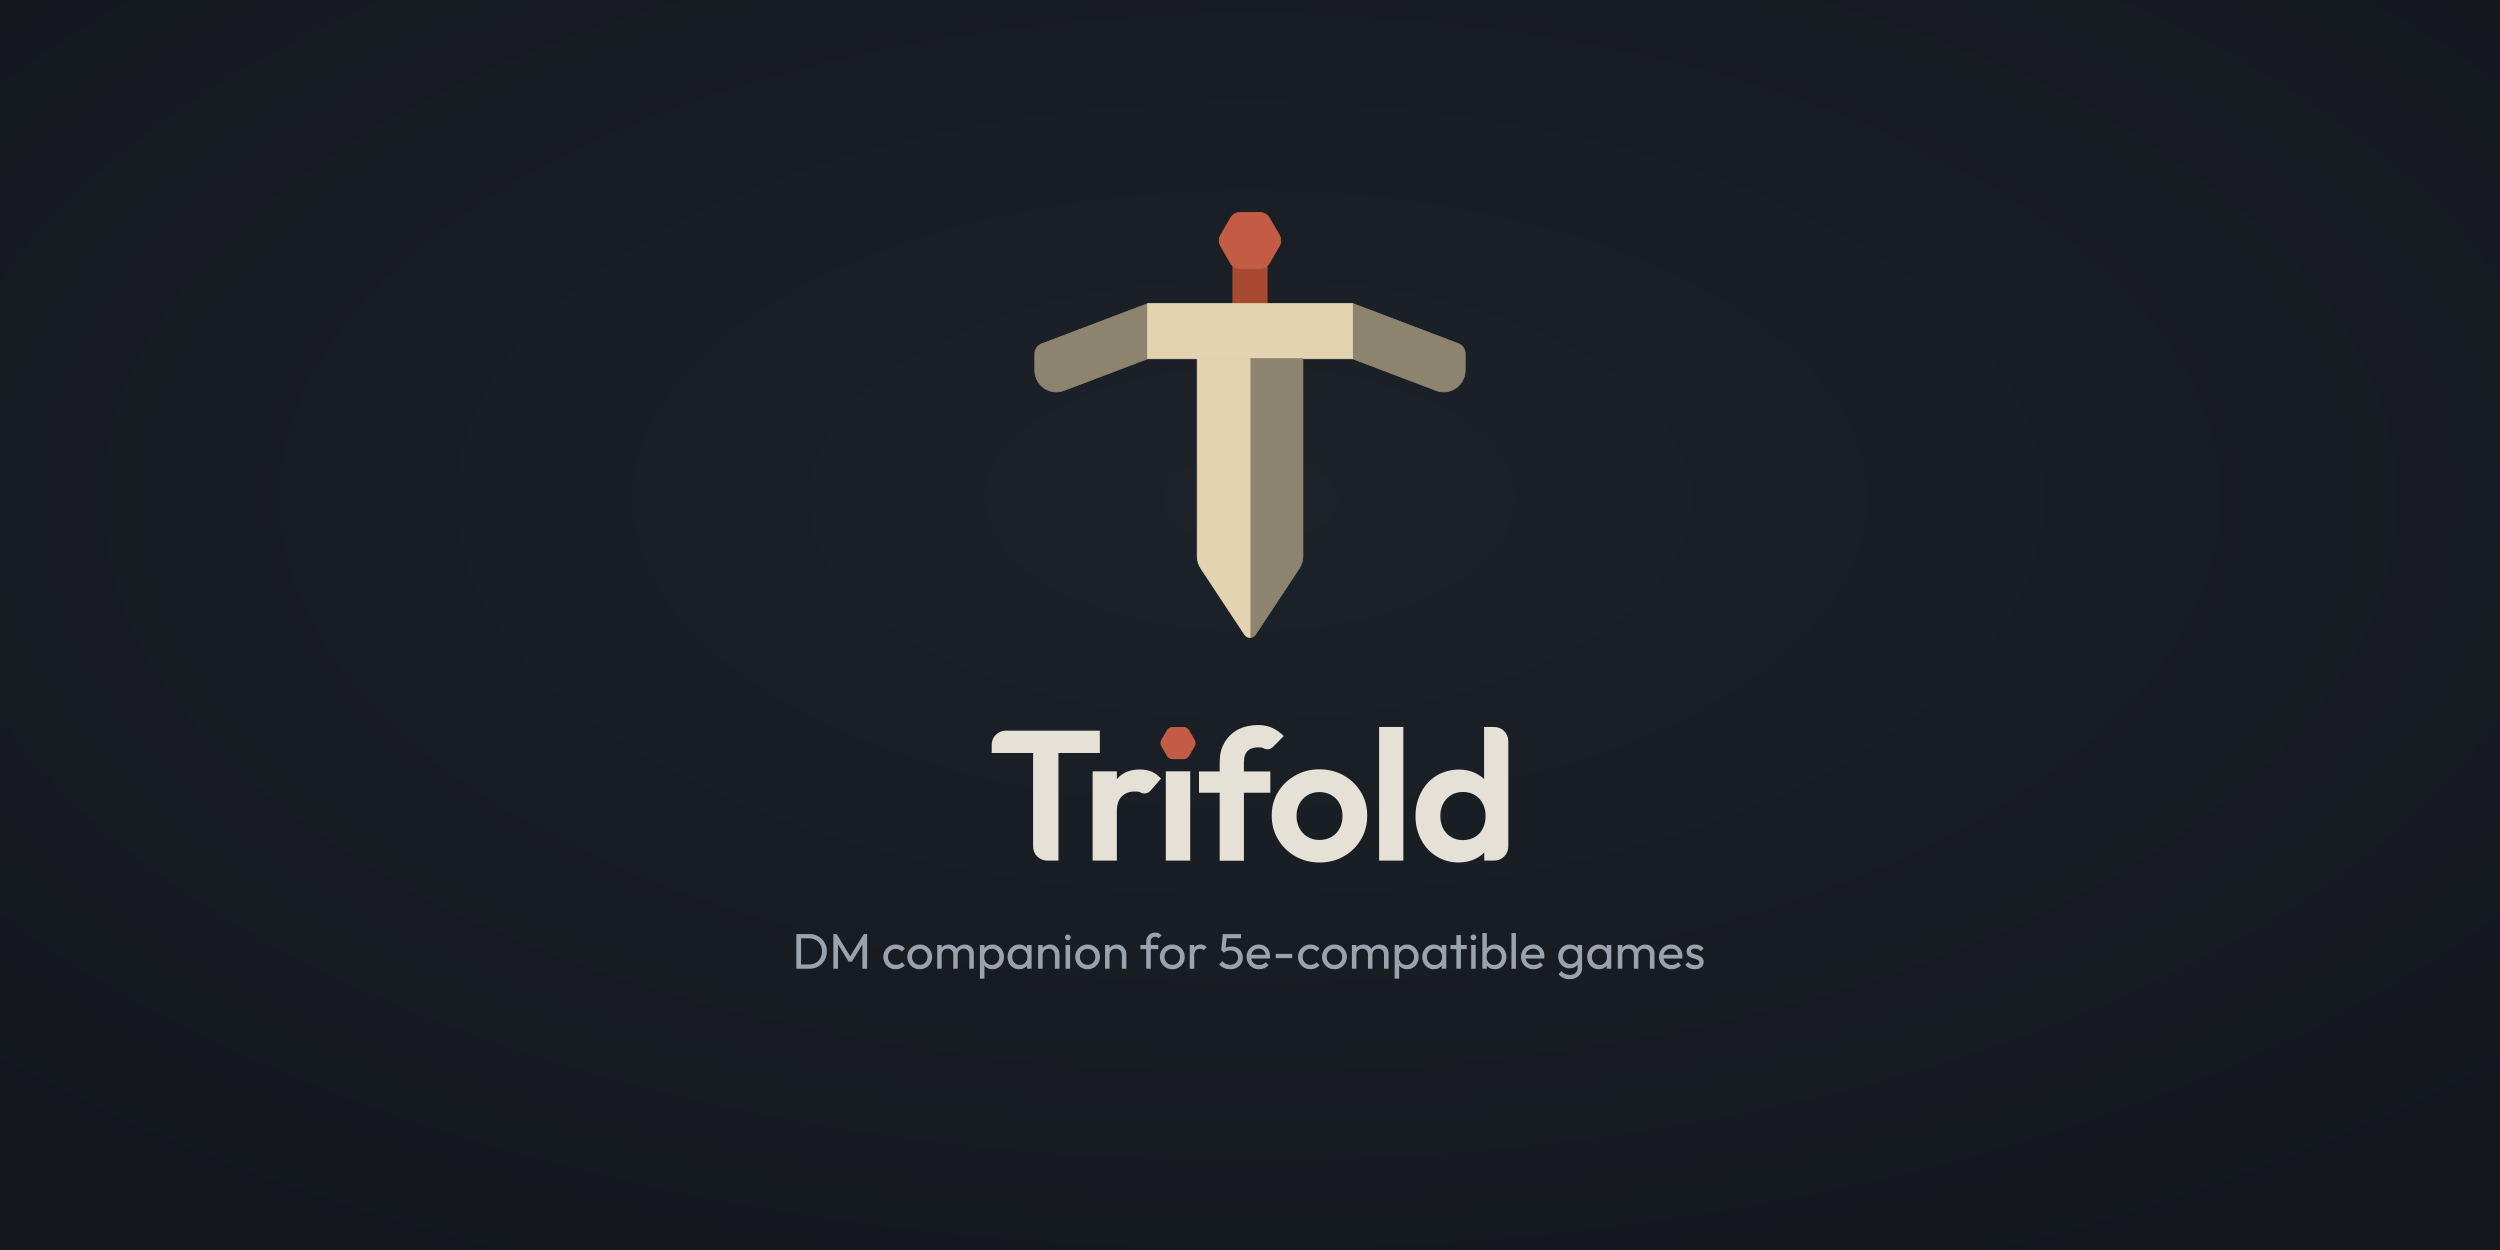
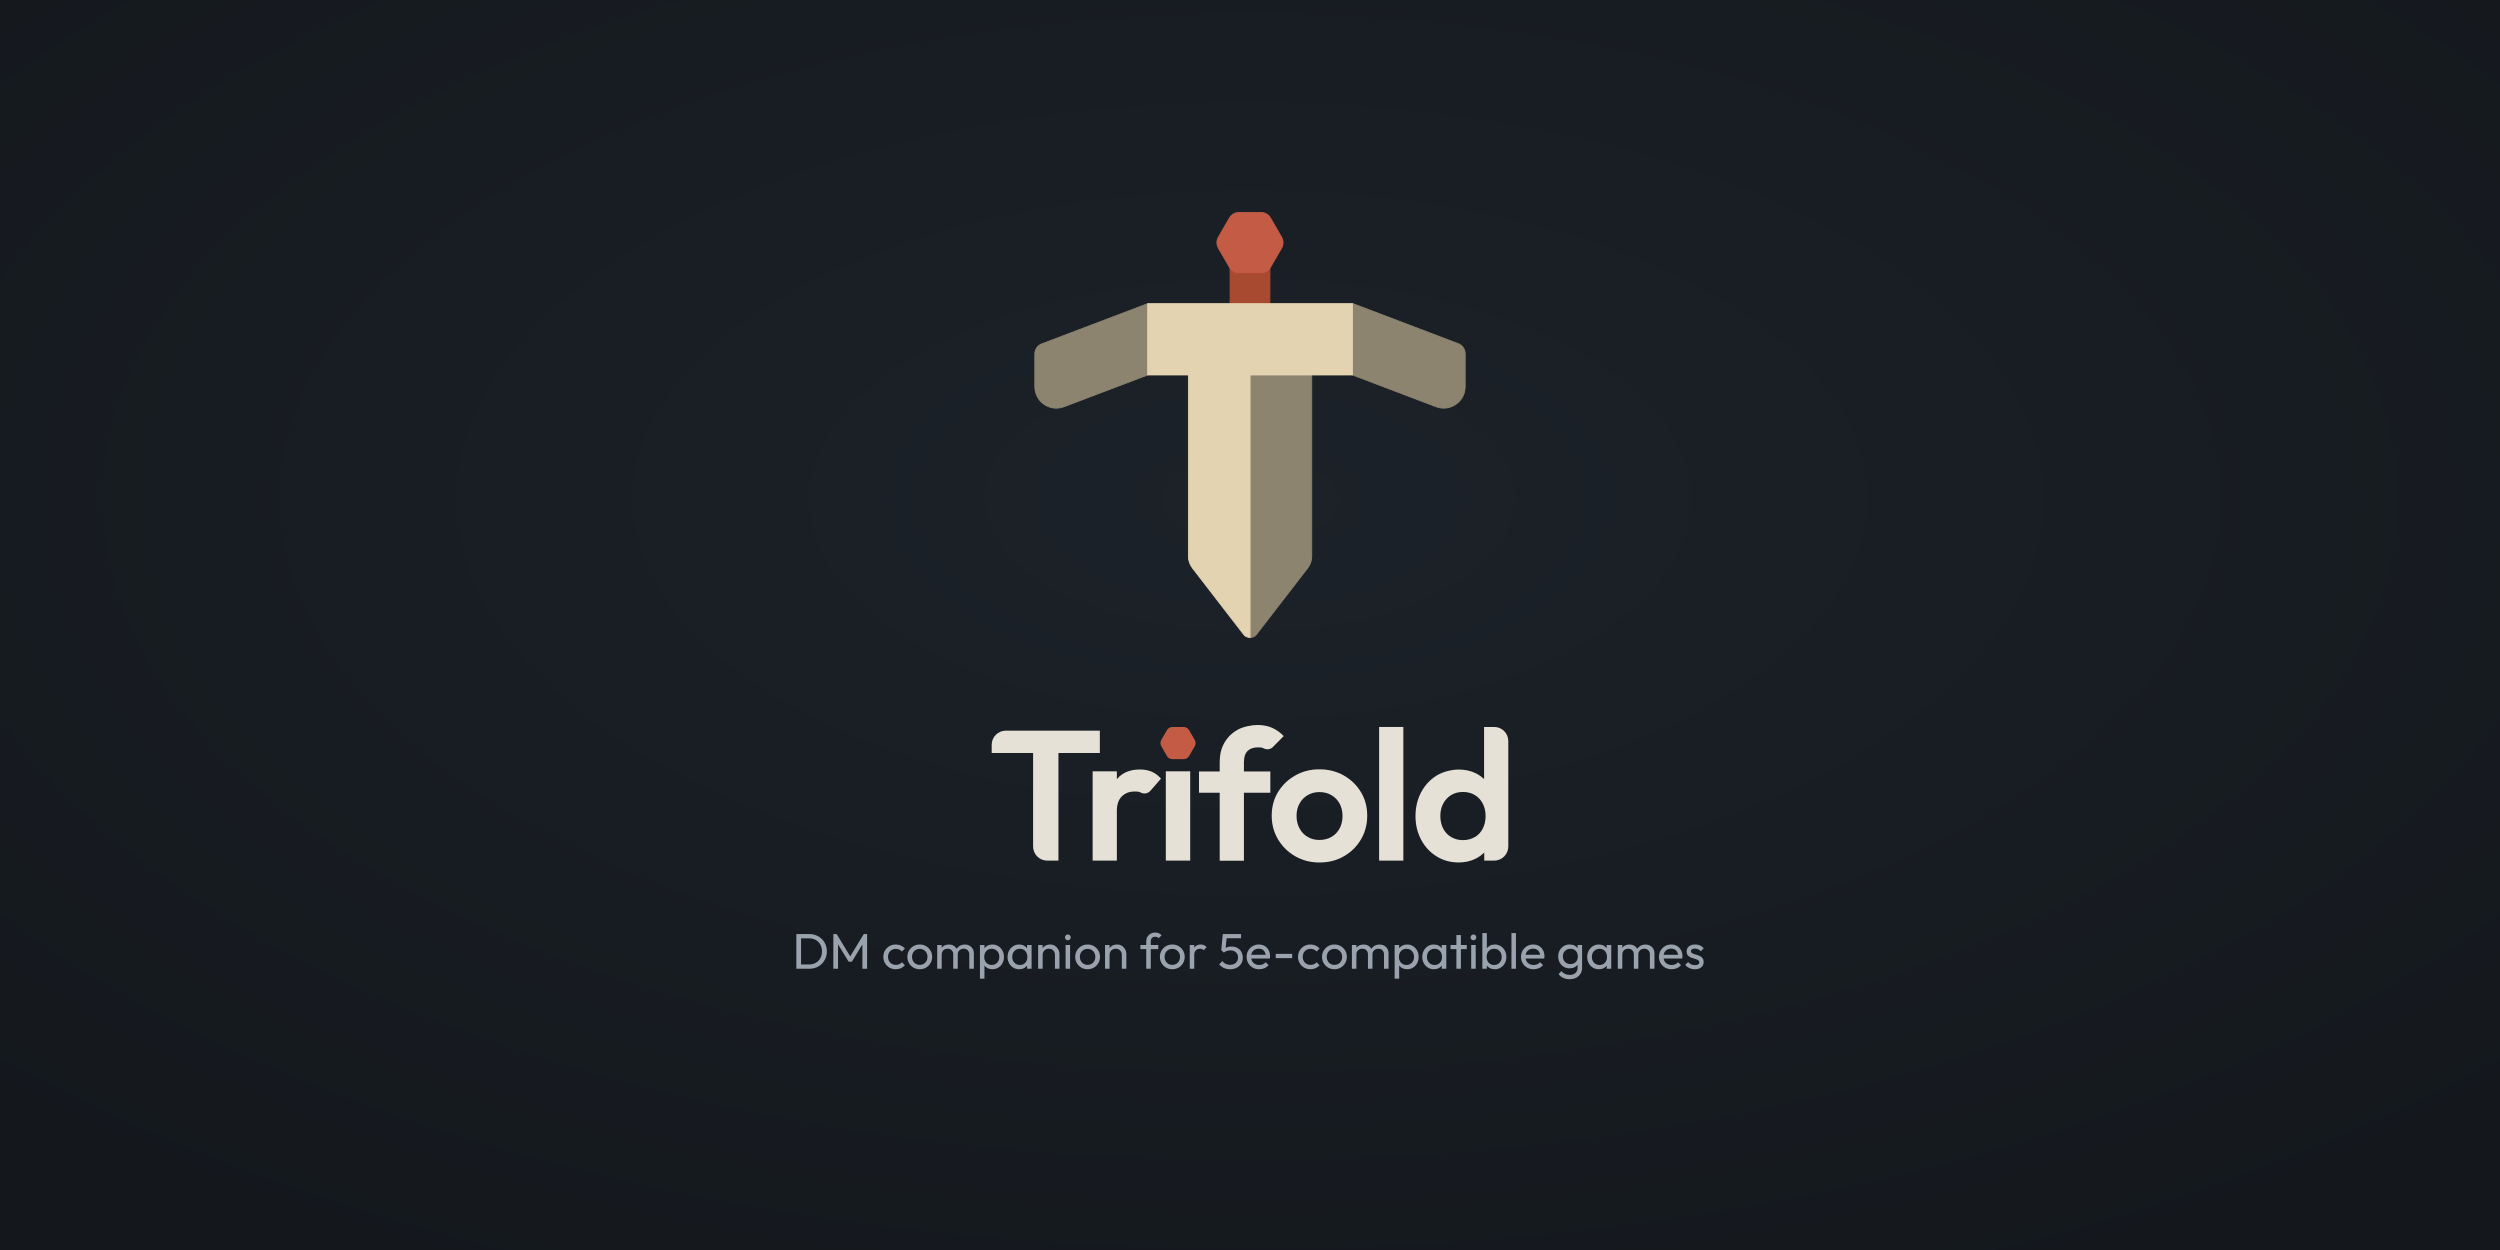
<svg xmlns="http://www.w3.org/2000/svg" width="1280.00" height="640.00" viewBox="0 0 1280.00 640.00">
  <defs>
    <radialGradient id="rg" cx="0.5" cy="0.4" r="0.7">
      <stop offset="0" stop-color="#1C2229" />
      <stop offset="1" stop-color="#14181D" />
    </radialGradient>
  </defs>
  <rect width="1280" height="640" fill="url(#rg)" />
  <g transform="translate(507.818 86.269) scale(1.223847)">
-     <path d="M 65.19,79.57 l -35.02,13.29 c -5.89,2.24 -12.19,-2.12 -12.19,-8.41 l 0,-6.89 c 0,-1.87 1.16,-3.54 2.9,-4.21 l 44.31,-16.82 l 0,23.03 Z" fill="#8C846F" stroke="#8C846F" stroke-width="0.35" stroke-linejoin="round" />
-     <path d="M 150.87,79.57 l 34.96,13.28 c 5.89,2.24 12.2,-2.11 12.2,-8.41 l 0,-6.96 c 0,-1.87 -1.15,-3.54 -2.9,-4.21 l -44.26,-16.82 l 0,23.11 Z" fill="#8C846F" stroke="#8C846F" stroke-width="0.35" stroke-linejoin="round" />
-     <path d="M 100.85,27.22 L 115.16,27.22 L 115.16,56.54 L 100.85,56.54 Z" fill="#A84A30" stroke="#A84A30" stroke-width="0.35" stroke-linejoin="round" />
-     <path d="M 112.18,18.41 l -8.36,0 c -1.61,0 -3.09,0.86 -3.9,2.25 l -4.18,7.24 c -0.8,1.39 -0.8,3.11 0,4.5 l 4.18,7.24 c 0.8,1.39 2.29,2.25 3.9,2.25 l 8.36,0 c 1.61,0 3.09,-0.86 3.9,-2.25 l 4.18,-7.24 c 0.8,-1.39 0.8,-3.11 0,-4.5 l -4.18,-7.24 c -0.8,-1.39 -2.29,-2.25 -3.9,-2.25 Z" fill="#C45C45" stroke="#C45C45" stroke-width="0.35" stroke-linejoin="round" />
-     <path d="M 65.19,56.54 L 150.87,56.54 L 150.87,79.57 L 65.19,79.57 Z" fill="#E3D3B0" stroke="#E3D3B0" stroke-width="0.35" stroke-linejoin="round" />
-     <path d="M 108.03,79.57 l 0,116.64 c 0.86,0 1.72,-0.4 2.25,-1.21 l 18.36,-27.78 c 0.97,-1.47 1.49,-3.2 1.49,-4.96 l 0,-82.69 l -22.1,0 Z" fill="#8C846F" stroke="#8C846F" stroke-width="0.35" stroke-linejoin="round" />
-     <path d="M 108.03,79.57 l 0,116.64 c -0.86,0 -1.72,-0.4 -2.25,-1.21 l -18.36,-27.78 c -0.97,-1.47 -1.49,-3.2 -1.49,-4.96 l 0,-82.69 l 22.1,0 Z" fill="#E3D3B0" stroke="#E3D3B0" stroke-width="0.35" stroke-linejoin="round" />
+     <path d="M 65.19,86.39 l -35.02,13.29 c -5.89,2.24 -12.19,-2.12 -12.19,-8.41 l 0,-13.7 c 0,-1.87 1.16,-3.54 2.9,-4.21 l 44.31,-16.82 l 0,29.85 Z" fill="#8C846F" stroke="#8C846F" stroke-width="0.35" stroke-linejoin="round" />
+     <path d="M 150.87,86.39 l 34.96,13.28 c 5.89,2.24 12.2,-2.11 12.2,-8.41 l 0,-13.77 c 0,-1.87 -1.15,-3.54 -2.9,-4.21 l -44.26,-16.82 l 0,29.92 Z" fill="#8C846F" stroke="#8C846F" stroke-width="0.35" stroke-linejoin="round" />
+     <path d="M 99.65,27.22 L 116.35,27.22 L 116.35,56.54 L 99.65,56.54 Z" fill="#A84A30" stroke="#A84A30" stroke-width="0.35" stroke-linejoin="round" />
+     <path d="M 112.67,18.41 l -9.35,0 c -1.61,0 -3.09,0.86 -3.9,2.25 l -4.67,8.1 c -0.8,1.39 -0.8,3.11 0,4.5 l 4.67,8.1 c 0.8,1.39 2.29,2.25 3.9,2.25 l 9.35,0 c 1.61,0 3.09,-0.86 3.9,-2.25 l 4.67,-8.1 c 0.8,-1.39 0.8,-3.11 0,-4.5 l -4.67,-8.1 c -0.8,-1.39 -2.29,-2.25 -3.9,-2.25 Z" fill="#C45C45" stroke="#C45C45" stroke-width="0.35" stroke-linejoin="round" />
+     <path d="M 108.03,86.39 l 0,109.82 c 1,0 2.01,-0.4 2.63,-1.21 l 21.44,-27.78 c 1.14,-1.47 1.74,-3.2 1.74,-4.96 l 0,-75.87 l -25.81,0 Z" fill="#8C846F" stroke="#8C846F" stroke-width="0.35" stroke-linejoin="round" />
+     <path d="M 150.87,56.54 l -85.68,0 l 0,29.85 l 17.04,0 l 0,75.87 c 0,1.76 0.61,3.49 1.74,4.96 l 21.44,27.78 c 0.62,0.81 1.63,1.21 2.63,1.21 l 0,-109.82 l 42.84,0 l 0,-29.85 Z" fill="#E3D3B0" stroke="#E3D3B0" stroke-width="0.35" stroke-linejoin="round" />
  </g>
  <g transform="translate(170.897 330.787) scale(0.700149)">
    <path d="M 621.55,59.2 l -8.36,0 c -1.61,0 -3.09,0.86 -3.9,2.25 l -4.18,7.24 c -0.8,1.39 -0.8,3.11 0,4.5 l 4.18,7.24 c 0.8,1.39 2.29,2.25 3.9,2.25 l 8.36,0 c 1.61,0 3.09,-0.86 3.9,-2.25 l 4.18,-7.24 c 0.8,-1.39 0.8,-3.11 0,-4.5 l -4.18,-7.24 c -0.8,-1.39 -2.29,-2.25 -3.9,-2.25 Z" fill="#C45C45" />
    <path d="M 608.44,91.59 L 626.28,91.59 L 626.28,156.88 L 608.44,156.88 Z" fill="#E6E1D6" />
    <path d="M 764.43,59.15 L 782.14,59.15 L 782.14,156.89 L 764.43,156.89 Z" fill="#E6E1D6" />
    <path d="M 560.2,78.22 l 0,-16.36 l -68.77,0 c -5.69,0 -10.31,4.62 -10.31,10.31 l 0,6.05 l 30.27,0 l 0,68.36 l 0,0 c 0,5.69 4.62,10.31 10.31,10.31 l 8.22,0 l 0,-78.67 l 30.27,0 Z" fill="#E6E1D6" />
    <path d="M 598.04,91.8 c -2.54,-1.02 -5.36,-1.55 -8.51,-1.55 c -7.28,0 -12.89,2.33 -16.77,6.95 c -0.04,0.04 -0.08,0.12 -0.12,0.16 l 0,-5.77 l -17.71,0 l 0,65.29 l 17.71,0 l 0,-36.08 l 0,0 l 0,-0.2 c 0,-4.75 1.23,-8.3 3.6,-10.64 c 2.37,-2.37 5.48,-3.6 9.25,-3.6 s 3.4,0.29 4.79,0.82 c 0.12,0.04 0.25,0.12 0.37,0.16 c 2.25,0.98 4.87,0.33 6.5,-1.51 l 7.77,-8.92 c -2.09,-2.33 -4.38,-4.05 -6.91,-5.07 l 0,0 l 0.04,-0.04 Z" fill="#E6E1D6" />
    <path d="M 665.63,84.19 c 0,-3.23 0.86,-5.77 2.62,-7.49 c 1.76,-1.76 4.25,-2.62 7.49,-2.62 s 3.27,0.29 4.46,0.82 l 0,0 c 2.21,1.02 4.83,0.65 6.55,-1.1 l 7.9,-7.98 c -2.41,-2.54 -5.2,-4.5 -8.22,-5.93 c -3.07,-1.43 -6.71,-2.17 -10.96,-2.17 s -10.47,1.19 -14.61,3.52 c -4.13,2.33 -7.32,5.52 -9.61,9.53 c -2.29,4.01 -3.4,8.63 -3.4,13.87 l 0,7.04 l -15.14,0 l 0,15.55 l 15.14,0 l 0,49.75 l 17.71,0 l 0,-49.75 l 19.31,0 l 0,-15.55 l -19.31,0 l 0,-7.45 l 0.08,-0.04 Z" fill="#E6E1D6" />
    <path d="M 848.58,59.19 l -7.4,0 l 0,38.09 c -1.72,-1.64 -3.68,-3.03 -5.89,-4.17 c -3.72,-1.88 -7.94,-2.82 -12.64,-2.82 s -11.54,1.47 -16.28,4.46 c -4.75,2.99 -8.47,7.04 -11.21,12.15 c -2.74,5.15 -4.13,11.05 -4.13,17.43 s 1.39,12.15 4.13,17.31 c 2.74,5.11 6.5,9.2 11.29,12.15 c 4.79,2.99 10.19,4.46 16.2,4.46 l 0,0 c 4.66,0 8.92,-0.98 12.72,-2.95 c 2.25,-1.19 4.25,-2.62 5.93,-4.34 l 0,5.93 l 7.28,0 c 5.69,0 10.31,-4.62 10.31,-10.31 l 0,-77.12 c 0,-5.69 -4.62,-10.31 -10.31,-10.31 l 0,0 l 0,0.04 Z M 834.39,139.66 c -2.5,1.47 -5.4,2.25 -8.71,2.25 l 0,0 c -3.15,0 -5.97,-0.74 -8.51,-2.21 s -4.5,-3.56 -5.89,-6.22 c -1.39,-2.66 -2.09,-5.85 -2.09,-9.25 s 0.7,-6.46 2.09,-9.04 s 3.31,-4.7 5.81,-6.22 c 2.5,-1.55 5.48,-2.29 8.71,-2.29 s 6.1,0.74 8.59,2.25 c 2.5,1.47 4.42,3.56 5.81,6.22 s 2.09,5.69 2.09,9.12 s -0.7,6.59 -2.09,9.25 c -1.39,2.66 -3.31,4.75 -5.81,6.22 l 0,0 l 0,-0.08 Z" fill="#E6E1D6" />
    <path d="M 738.65,94.66 c -5.28,-3.03 -11.41,-4.54 -17.92,-4.54 s -12.4,1.51 -17.71,4.54 c -5.32,3.03 -9.49,7.08 -12.56,12.15 c -3.07,5.07 -4.58,10.84 -4.58,17.22 s 1.55,12.19 4.66,17.39 s 7.32,9.29 12.56,12.31 c 5.28,3.03 11.21,4.54 17.76,4.54 s 12.52,-1.51 17.76,-4.54 c 5.28,-3.03 9.45,-7.12 12.52,-12.31 c 3.07,-5.2 4.58,-10.96 4.58,-17.39 s -1.51,-12.15 -4.58,-17.22 c -3.07,-5.07 -7.24,-9.16 -12.52,-12.15 l 0.04,0 Z M 735.54,133.32 c -1.39,2.66 -3.4,4.75 -5.93,6.22 c -2.54,1.47 -5.52,2.25 -8.84,2.25 s -6.14,-0.74 -8.63,-2.25 c -2.54,-1.47 -4.5,-3.56 -5.93,-6.22 c -1.43,-2.66 -2.17,-5.69 -2.17,-9.12 s 0.74,-6.46 2.17,-9.04 c 1.43,-2.62 3.44,-4.66 5.93,-6.14 s 5.32,-2.25 8.63,-2.25 s 6.26,0.74 8.8,2.25 c 2.54,1.51 4.5,3.52 5.93,6.14 s 2.17,5.65 2.17,9.04 s -0.7,6.46 -2.09,9.12 l -0.04,0 Z" fill="#E6E1D6" />
  </g>
  <path transform="translate(405.632 496.000)" d="M3.686 0.0V-2.202H8.627Q10.598 -2.202 12.083 -3.059Q13.568 -3.917 14.4 -5.427Q15.232 -6.938 15.232 -8.909Q15.232 -10.854 14.387 -12.365Q13.542 -13.875 12.058 -14.72Q10.573 -15.565 8.627 -15.565H3.712V-17.766H8.678Q10.624 -17.766 12.275 -17.101Q13.926 -16.435 15.142 -15.232Q16.358 -14.029 17.037 -12.416Q17.715 -10.803 17.715 -8.883Q17.715 -6.989 17.037 -5.363Q16.358 -3.738 15.155 -2.534Q13.952 -1.331 12.301 -0.666Q10.65 0.0 8.73 0.0ZM2.099 0.0V-17.766H4.506V0.0ZM21.043 0.0V-17.766H22.733L30.259 -5.402H29.107L36.634 -17.766H38.323V0.0H35.917V-13.542L36.48 -13.389L30.541 -3.635H28.851L22.912 -13.389L23.45 -13.542V0.0ZM52.992 0.256Q51.2 0.256 49.754 -0.589Q48.307 -1.434 47.475 -2.88Q46.643 -4.326 46.643 -6.093Q46.643 -7.885 47.475 -9.318Q48.307 -10.752 49.754 -11.584Q51.2 -12.416 52.992 -12.416Q54.4 -12.416 55.603 -11.891Q56.806 -11.366 57.677 -10.368L56.141 -8.832Q55.578 -9.498 54.771 -9.843Q53.965 -10.189 52.992 -10.189Q51.84 -10.189 50.944 -9.664Q50.048 -9.139 49.536 -8.218Q49.024 -7.296 49.024 -6.093Q49.024 -4.89 49.536 -3.968Q50.048 -3.046 50.944 -2.509Q51.84 -1.971 52.992 -1.971Q53.965 -1.971 54.771 -2.317Q55.578 -2.662 56.166 -3.328L57.677 -1.792Q56.832 -0.819 55.616 -0.282Q54.4 0.256 52.992 0.256ZM65.28 0.256Q63.488 0.256 62.054 -0.589Q60.621 -1.434 59.776 -2.88Q58.931 -4.326 58.931 -6.118Q58.931 -7.885 59.776 -9.306Q60.621 -10.726 62.054 -11.571Q63.488 -12.416 65.28 -12.416Q67.046 -12.416 68.493 -11.584Q69.939 -10.752 70.784 -9.318Q71.629 -7.885 71.629 -6.118Q71.629 -4.326 70.784 -2.88Q69.939 -1.434 68.493 -0.589Q67.046 0.256 65.28 0.256ZM65.28 -1.971Q66.432 -1.971 67.328 -2.509Q68.224 -3.046 68.736 -3.981Q69.248 -4.915 69.248 -6.118Q69.248 -7.296 68.723 -8.218Q68.198 -9.139 67.315 -9.664Q66.432 -10.189 65.28 -10.189Q64.128 -10.189 63.232 -9.664Q62.336 -9.139 61.824 -8.218Q61.312 -7.296 61.312 -6.118Q61.312 -4.915 61.824 -3.981Q62.336 -3.046 63.232 -2.509Q64.128 -1.971 65.28 -1.971ZM74.214 0.0V-12.16H76.518V0.0ZM82.432 0.0V-7.347Q82.432 -8.704 81.6 -9.485Q80.768 -10.266 79.514 -10.266Q78.669 -10.266 78.003 -9.907Q77.338 -9.549 76.928 -8.909Q76.518 -8.269 76.518 -7.373L75.571 -7.834Q75.571 -9.216 76.173 -10.24Q76.774 -11.264 77.824 -11.84Q78.874 -12.416 80.179 -12.416Q81.459 -12.416 82.496 -11.853Q83.533 -11.29 84.134 -10.266Q84.736 -9.242 84.736 -7.834V0.0ZM90.65 0.0V-7.347Q90.65 -8.704 89.818 -9.485Q88.986 -10.266 87.757 -10.266Q86.912 -10.266 86.234 -9.907Q85.555 -9.549 85.146 -8.909Q84.736 -8.269 84.736 -7.373L83.43 -7.834Q83.507 -9.242 84.186 -10.253Q84.864 -11.264 85.939 -11.84Q87.014 -12.416 88.294 -12.416Q89.626 -12.416 90.675 -11.853Q91.725 -11.29 92.352 -10.266Q92.979 -9.242 92.979 -7.808V0.0ZM102.502 0.256Q101.12 0.256 100.006 -0.32Q98.893 -0.896 98.227 -1.92Q97.562 -2.944 97.485 -4.25V-7.91Q97.562 -9.242 98.24 -10.253Q98.918 -11.264 100.032 -11.84Q101.146 -12.416 102.502 -12.416Q104.166 -12.416 105.51 -11.571Q106.854 -10.726 107.622 -9.293Q108.39 -7.859 108.39 -6.067Q108.39 -4.275 107.622 -2.842Q106.854 -1.408 105.51 -0.576Q104.166 0.256 102.502 0.256ZM96.102 5.094V-12.16H98.406V-8.96L97.971 -6.016L98.406 -3.046V5.094ZM102.118 -1.92Q103.27 -1.92 104.141 -2.458Q105.011 -2.995 105.523 -3.93Q106.035 -4.864 106.035 -6.093Q106.035 -7.296 105.523 -8.243Q105.011 -9.19 104.141 -9.715Q103.27 -10.24 102.144 -10.24Q100.992 -10.24 100.122 -9.715Q99.251 -9.19 98.765 -8.243Q98.278 -7.296 98.278 -6.067Q98.278 -4.864 98.752 -3.93Q99.226 -2.995 100.109 -2.458Q100.992 -1.92 102.118 -1.92ZM116.173 0.256Q114.509 0.256 113.152 -0.576Q111.795 -1.408 111.014 -2.842Q110.234 -4.275 110.234 -6.067Q110.234 -7.859 111.014 -9.293Q111.795 -10.726 113.139 -11.571Q114.483 -12.416 116.173 -12.416Q117.555 -12.416 118.643 -11.84Q119.731 -11.264 120.397 -10.253Q121.062 -9.242 121.139 -7.91V-4.25Q121.062 -2.944 120.41 -1.92Q119.757 -0.896 118.669 -0.32Q117.581 0.256 116.173 0.256ZM116.557 -1.92Q118.272 -1.92 119.322 -3.085Q120.371 -4.25 120.371 -6.067Q120.371 -7.322 119.898 -8.256Q119.424 -9.19 118.554 -9.715Q117.683 -10.24 116.531 -10.24Q115.379 -10.24 114.496 -9.702Q113.613 -9.165 113.114 -8.23Q112.614 -7.296 112.614 -6.093Q112.614 -4.864 113.114 -3.93Q113.613 -2.995 114.509 -2.458Q115.405 -1.92 116.557 -1.92ZM120.218 0.0V-3.277L120.653 -6.246L120.218 -9.19V-12.16H122.547V0.0ZM134.502 0.0V-7.091Q134.502 -8.474 133.632 -9.37Q132.762 -10.266 131.379 -10.266Q130.458 -10.266 129.741 -9.856Q129.024 -9.446 128.614 -8.73Q128.205 -8.013 128.205 -7.091L127.258 -7.629Q127.258 -9.011 127.872 -10.086Q128.486 -11.162 129.587 -11.789Q130.688 -12.416 132.07 -12.416Q133.453 -12.416 134.515 -11.725Q135.578 -11.034 136.192 -9.92Q136.806 -8.806 136.806 -7.552V0.0ZM125.901 0.0V-12.16H128.205V0.0ZM139.955 0.0V-12.16H142.259V0.0ZM141.107 -14.592Q140.467 -14.592 140.058 -15.014Q139.648 -15.437 139.648 -16.077Q139.648 -16.691 140.058 -17.114Q140.467 -17.536 141.107 -17.536Q141.747 -17.536 142.157 -17.114Q142.566 -16.691 142.566 -16.077Q142.566 -15.437 142.157 -15.014Q141.747 -14.592 141.107 -14.592ZM151.219 0.256Q149.427 0.256 147.994 -0.589Q146.56 -1.434 145.715 -2.88Q144.87 -4.326 144.87 -6.118Q144.87 -7.885 145.715 -9.306Q146.56 -10.726 147.994 -11.571Q149.427 -12.416 151.219 -12.416Q152.986 -12.416 154.432 -11.584Q155.878 -10.752 156.723 -9.318Q157.568 -7.885 157.568 -6.118Q157.568 -4.326 156.723 -2.88Q155.878 -1.434 154.432 -0.589Q152.986 0.256 151.219 0.256ZM151.219 -1.971Q152.371 -1.971 153.267 -2.509Q154.163 -3.046 154.675 -3.981Q155.187 -4.915 155.187 -6.118Q155.187 -7.296 154.662 -8.218Q154.138 -9.139 153.254 -9.664Q152.371 -10.189 151.219 -10.189Q150.067 -10.189 149.171 -9.664Q148.275 -9.139 147.763 -8.218Q147.251 -7.296 147.251 -6.118Q147.251 -4.915 147.763 -3.981Q148.275 -3.046 149.171 -2.509Q150.067 -1.971 151.219 -1.971ZM168.755 0.0V-7.091Q168.755 -8.474 167.885 -9.37Q167.014 -10.266 165.632 -10.266Q164.71 -10.266 163.994 -9.856Q163.277 -9.446 162.867 -8.73Q162.458 -8.013 162.458 -7.091L161.51 -7.629Q161.51 -9.011 162.125 -10.086Q162.739 -11.162 163.84 -11.789Q164.941 -12.416 166.323 -12.416Q167.706 -12.416 168.768 -11.725Q169.83 -11.034 170.445 -9.92Q171.059 -8.806 171.059 -7.552V0.0ZM160.154 0.0V-12.16H162.458V0.0ZM181.248 0.0V-13.978Q181.248 -15.334 181.837 -16.346Q182.426 -17.357 183.462 -17.946Q184.499 -18.534 185.882 -18.534Q186.931 -18.534 187.699 -18.176Q188.467 -17.818 189.107 -17.126L187.597 -15.642Q187.264 -16.0 186.854 -16.192Q186.445 -16.384 185.856 -16.384Q184.755 -16.384 184.154 -15.744Q183.552 -15.104 183.552 -13.978V0.0ZM178.253 -10.061V-12.16H187.418V-10.061ZM194.586 0.256Q192.794 0.256 191.36 -0.589Q189.926 -1.434 189.082 -2.88Q188.237 -4.326 188.237 -6.118Q188.237 -7.885 189.082 -9.306Q189.926 -10.726 191.36 -11.571Q192.794 -12.416 194.586 -12.416Q196.352 -12.416 197.798 -11.584Q199.245 -10.752 200.09 -9.318Q200.934 -7.885 200.934 -6.118Q200.934 -4.326 200.09 -2.88Q199.245 -1.434 197.798 -0.589Q196.352 0.256 194.586 0.256ZM194.586 -1.971Q195.738 -1.971 196.634 -2.509Q197.53 -3.046 198.042 -3.981Q198.554 -4.915 198.554 -6.118Q198.554 -7.296 198.029 -8.218Q197.504 -9.139 196.621 -9.664Q195.738 -10.189 194.586 -10.189Q193.434 -10.189 192.538 -9.664Q191.642 -9.139 191.13 -8.218Q190.618 -7.296 190.618 -6.118Q190.618 -4.915 191.13 -3.981Q191.642 -3.046 192.538 -2.509Q193.434 -1.971 194.586 -1.971ZM203.52 0.0V-12.16H205.824V0.0ZM205.824 -6.938 204.954 -7.322Q204.954 -9.651 206.029 -11.034Q207.104 -12.416 209.126 -12.416Q210.048 -12.416 210.79 -12.096Q211.533 -11.776 212.173 -11.034L210.662 -9.472Q210.278 -9.882 209.818 -10.061Q209.357 -10.24 208.742 -10.24Q207.462 -10.24 206.643 -9.421Q205.824 -8.602 205.824 -6.938ZM224.23 0.256Q222.413 0.256 220.992 -0.397Q219.571 -1.05 218.598 -2.304L220.237 -3.942Q220.826 -3.046 221.862 -2.522Q222.899 -1.997 224.179 -1.997Q225.382 -1.997 226.291 -2.458Q227.2 -2.918 227.725 -3.75Q228.25 -4.582 228.25 -5.734Q228.25 -6.912 227.738 -7.731Q227.226 -8.55 226.368 -8.973Q225.51 -9.395 224.486 -9.395Q223.437 -9.395 222.579 -9.139Q221.722 -8.883 220.954 -8.269L220.979 -9.805Q221.414 -10.342 221.978 -10.675Q222.541 -11.008 223.258 -11.187Q223.974 -11.366 224.922 -11.366Q226.765 -11.366 228.045 -10.598Q229.325 -9.83 230.003 -8.525Q230.682 -7.219 230.682 -5.606Q230.682 -3.917 229.85 -2.586Q229.018 -1.254 227.558 -0.499Q226.099 0.256 224.23 0.256ZM220.954 -8.269 219.648 -9.574 220.442 -17.766H222.643L221.747 -9.344ZM220.928 -15.616 220.442 -17.766H229.786V-15.616ZM239.053 0.256Q237.235 0.256 235.776 -0.576Q234.317 -1.408 233.472 -2.842Q232.627 -4.275 232.627 -6.093Q232.627 -7.885 233.459 -9.318Q234.291 -10.752 235.712 -11.584Q237.133 -12.416 238.899 -12.416Q240.589 -12.416 241.882 -11.648Q243.174 -10.88 243.904 -9.523Q244.634 -8.166 244.634 -6.451Q244.634 -6.195 244.608 -5.901Q244.582 -5.606 244.506 -5.222H234.24V-7.142H243.277L242.432 -6.4Q242.432 -7.629 241.997 -8.486Q241.562 -9.344 240.768 -9.818Q239.974 -10.291 238.848 -10.291Q237.67 -10.291 236.774 -9.779Q235.878 -9.267 235.392 -8.346Q234.906 -7.424 234.906 -6.17Q234.906 -4.89 235.418 -3.93Q235.93 -2.97 236.877 -2.445Q237.824 -1.92 239.053 -1.92Q240.077 -1.92 240.934 -2.278Q241.792 -2.637 242.406 -3.354L243.891 -1.843Q243.021 -0.819 241.754 -0.282Q240.486 0.256 239.053 0.256ZM247.552 -5.427V-7.603H255.974V-5.427ZM265.318 0.256Q263.526 0.256 262.08 -0.589Q260.634 -1.434 259.802 -2.88Q258.97 -4.326 258.97 -6.093Q258.97 -7.885 259.802 -9.318Q260.634 -10.752 262.08 -11.584Q263.526 -12.416 265.318 -12.416Q266.726 -12.416 267.93 -11.891Q269.133 -11.366 270.003 -10.368L268.467 -8.832Q267.904 -9.498 267.098 -9.843Q266.291 -10.189 265.318 -10.189Q264.166 -10.189 263.27 -9.664Q262.374 -9.139 261.862 -8.218Q261.35 -7.296 261.35 -6.093Q261.35 -4.89 261.862 -3.968Q262.374 -3.046 263.27 -2.509Q264.166 -1.971 265.318 -1.971Q266.291 -1.971 267.098 -2.317Q267.904 -2.662 268.493 -3.328L270.003 -1.792Q269.158 -0.819 267.942 -0.282Q266.726 0.256 265.318 0.256ZM277.606 0.256Q275.814 0.256 274.381 -0.589Q272.947 -1.434 272.102 -2.88Q271.258 -4.326 271.258 -6.118Q271.258 -7.885 272.102 -9.306Q272.947 -10.726 274.381 -11.571Q275.814 -12.416 277.606 -12.416Q279.373 -12.416 280.819 -11.584Q282.266 -10.752 283.11 -9.318Q283.955 -7.885 283.955 -6.118Q283.955 -4.326 283.11 -2.88Q282.266 -1.434 280.819 -0.589Q279.373 0.256 277.606 0.256ZM277.606 -1.971Q278.758 -1.971 279.654 -2.509Q280.55 -3.046 281.062 -3.981Q281.574 -4.915 281.574 -6.118Q281.574 -7.296 281.05 -8.218Q280.525 -9.139 279.642 -9.664Q278.758 -10.189 277.606 -10.189Q276.454 -10.189 275.558 -9.664Q274.662 -9.139 274.15 -8.218Q273.638 -7.296 273.638 -6.118Q273.638 -4.915 274.15 -3.981Q274.662 -3.046 275.558 -2.509Q276.454 -1.971 277.606 -1.971ZM286.541 0.0V-12.16H288.845V0.0ZM294.758 0.0V-7.347Q294.758 -8.704 293.926 -9.485Q293.094 -10.266 291.84 -10.266Q290.995 -10.266 290.33 -9.907Q289.664 -9.549 289.254 -8.909Q288.845 -8.269 288.845 -7.373L287.898 -7.834Q287.898 -9.216 288.499 -10.24Q289.101 -11.264 290.15 -11.84Q291.2 -12.416 292.506 -12.416Q293.786 -12.416 294.822 -11.853Q295.859 -11.29 296.461 -10.266Q297.062 -9.242 297.062 -7.834V0.0ZM302.976 0.0V-7.347Q302.976 -8.704 302.144 -9.485Q301.312 -10.266 300.083 -10.266Q299.238 -10.266 298.56 -9.907Q297.882 -9.549 297.472 -8.909Q297.062 -8.269 297.062 -7.373L295.757 -7.834Q295.834 -9.242 296.512 -10.253Q297.19 -11.264 298.266 -11.84Q299.341 -12.416 300.621 -12.416Q301.952 -12.416 303.002 -11.853Q304.051 -11.29 304.678 -10.266Q305.306 -9.242 305.306 -7.808V0.0ZM314.829 0.256Q313.446 0.256 312.333 -0.32Q311.219 -0.896 310.554 -1.92Q309.888 -2.944 309.811 -4.25V-7.91Q309.888 -9.242 310.566 -10.253Q311.245 -11.264 312.358 -11.84Q313.472 -12.416 314.829 -12.416Q316.493 -12.416 317.837 -11.571Q319.181 -10.726 319.949 -9.293Q320.717 -7.859 320.717 -6.067Q320.717 -4.275 319.949 -2.842Q319.181 -1.408 317.837 -0.576Q316.493 0.256 314.829 0.256ZM308.429 5.094V-12.16H310.733V-8.96L310.298 -6.016L310.733 -3.046V5.094ZM314.445 -1.92Q315.597 -1.92 316.467 -2.458Q317.338 -2.995 317.85 -3.93Q318.362 -4.864 318.362 -6.093Q318.362 -7.296 317.85 -8.243Q317.338 -9.19 316.467 -9.715Q315.597 -10.24 314.47 -10.24Q313.318 -10.24 312.448 -9.715Q311.578 -9.19 311.091 -8.243Q310.605 -7.296 310.605 -6.067Q310.605 -4.864 311.078 -3.93Q311.552 -2.995 312.435 -2.458Q313.318 -1.92 314.445 -1.92ZM328.499 0.256Q326.835 0.256 325.478 -0.576Q324.122 -1.408 323.341 -2.842Q322.56 -4.275 322.56 -6.067Q322.56 -7.859 323.341 -9.293Q324.122 -10.726 325.466 -11.571Q326.81 -12.416 328.499 -12.416Q329.882 -12.416 330.97 -11.84Q332.058 -11.264 332.723 -10.253Q333.389 -9.242 333.466 -7.91V-4.25Q333.389 -2.944 332.736 -1.92Q332.083 -0.896 330.995 -0.32Q329.907 0.256 328.499 0.256ZM328.883 -1.92Q330.598 -1.92 331.648 -3.085Q332.698 -4.25 332.698 -6.067Q332.698 -7.322 332.224 -8.256Q331.75 -9.19 330.88 -9.715Q330.01 -10.24 328.858 -10.24Q327.706 -10.24 326.822 -9.702Q325.939 -9.165 325.44 -8.23Q324.941 -7.296 324.941 -6.093Q324.941 -4.864 325.44 -3.93Q325.939 -2.995 326.835 -2.458Q327.731 -1.92 328.883 -1.92ZM332.544 0.0V-3.277L332.979 -6.246L332.544 -9.19V-12.16H334.874V0.0ZM340.045 0.0V-17.254H342.349V0.0ZM337.05 -10.061V-12.16H345.344V-10.061ZM347.622 0.0V-12.16H349.926V0.0ZM348.774 -14.592Q348.134 -14.592 347.725 -15.014Q347.315 -15.437 347.315 -16.077Q347.315 -16.691 347.725 -17.114Q348.134 -17.536 348.774 -17.536Q349.414 -17.536 349.824 -17.114Q350.234 -16.691 350.234 -16.077Q350.234 -15.437 349.824 -15.014Q349.414 -14.592 348.774 -14.592ZM359.731 0.256Q358.349 0.256 357.235 -0.32Q356.122 -0.896 355.456 -1.92Q354.79 -2.944 354.714 -4.25V-7.91Q354.79 -9.242 355.469 -10.253Q356.147 -11.264 357.261 -11.84Q358.374 -12.416 359.731 -12.416Q361.395 -12.416 362.739 -11.571Q364.083 -10.726 364.851 -9.293Q365.619 -7.859 365.619 -6.067Q365.619 -4.275 364.851 -2.842Q364.083 -1.408 362.739 -0.576Q361.395 0.256 359.731 0.256ZM353.331 0.0V-18.278H355.635V-9.19L355.2 -6.246L355.635 -3.277V0.0ZM359.347 -1.92Q360.499 -1.92 361.37 -2.458Q362.24 -2.995 362.752 -3.93Q363.264 -4.864 363.264 -6.093Q363.264 -7.296 362.752 -8.243Q362.24 -9.19 361.37 -9.715Q360.499 -10.24 359.373 -10.24Q358.221 -10.24 357.35 -9.715Q356.48 -9.19 355.994 -8.243Q355.507 -7.296 355.507 -6.067Q355.507 -4.864 355.981 -3.93Q356.454 -2.995 357.338 -2.458Q358.221 -1.92 359.347 -1.92ZM368.23 0.0V-18.278H370.534V0.0ZM379.546 0.256Q377.728 0.256 376.269 -0.576Q374.81 -1.408 373.965 -2.842Q373.12 -4.275 373.12 -6.093Q373.12 -7.885 373.952 -9.318Q374.784 -10.752 376.205 -11.584Q377.626 -12.416 379.392 -12.416Q381.082 -12.416 382.374 -11.648Q383.667 -10.88 384.397 -9.523Q385.126 -8.166 385.126 -6.451Q385.126 -6.195 385.101 -5.901Q385.075 -5.606 384.998 -5.222H374.733V-7.142H383.77L382.925 -6.4Q382.925 -7.629 382.49 -8.486Q382.054 -9.344 381.261 -9.818Q380.467 -10.291 379.341 -10.291Q378.163 -10.291 377.267 -9.779Q376.371 -9.267 375.885 -8.346Q375.398 -7.424 375.398 -6.17Q375.398 -4.89 375.91 -3.93Q376.422 -2.97 377.37 -2.445Q378.317 -1.92 379.546 -1.92Q380.57 -1.92 381.427 -2.278Q382.285 -2.637 382.899 -3.354L384.384 -1.843Q383.514 -0.819 382.246 -0.282Q380.979 0.256 379.546 0.256ZM398.003 5.35Q396.134 5.35 394.688 4.659Q393.242 3.968 392.371 2.714L393.856 1.203Q394.598 2.15 395.622 2.65Q396.646 3.149 398.054 3.149Q399.923 3.149 401.011 2.163Q402.099 1.178 402.099 -0.486V-3.507L402.509 -6.246L402.099 -8.96V-12.16H404.403V-0.486Q404.403 1.254 403.597 2.56Q402.79 3.866 401.344 4.608Q399.898 5.35 398.003 5.35ZM398.003 -0.205Q396.339 -0.205 395.021 -0.998Q393.702 -1.792 392.934 -3.187Q392.166 -4.582 392.166 -6.323Q392.166 -8.064 392.934 -9.434Q393.702 -10.803 395.021 -11.61Q396.339 -12.416 398.003 -12.416Q399.437 -12.416 400.538 -11.853Q401.638 -11.29 402.291 -10.278Q402.944 -9.267 402.995 -7.91V-4.685Q402.918 -3.354 402.266 -2.342Q401.613 -1.331 400.512 -0.768Q399.411 -0.205 398.003 -0.205ZM398.464 -2.381Q399.59 -2.381 400.448 -2.867Q401.306 -3.354 401.766 -4.237Q402.227 -5.12 402.227 -6.298Q402.227 -7.475 401.754 -8.358Q401.28 -9.242 400.435 -9.741Q399.59 -10.24 398.438 -10.24Q397.286 -10.24 396.416 -9.741Q395.546 -9.242 395.046 -8.358Q394.547 -7.475 394.547 -6.323Q394.547 -5.171 395.046 -4.275Q395.546 -3.379 396.429 -2.88Q397.312 -2.381 398.464 -2.381ZM412.954 0.256Q411.29 0.256 409.933 -0.576Q408.576 -1.408 407.795 -2.842Q407.014 -4.275 407.014 -6.067Q407.014 -7.859 407.795 -9.293Q408.576 -10.726 409.92 -11.571Q411.264 -12.416 412.954 -12.416Q414.336 -12.416 415.424 -11.84Q416.512 -11.264 417.178 -10.253Q417.843 -9.242 417.92 -7.91V-4.25Q417.843 -2.944 417.19 -1.92Q416.538 -0.896 415.45 -0.32Q414.362 0.256 412.954 0.256ZM413.338 -1.92Q415.053 -1.92 416.102 -3.085Q417.152 -4.25 417.152 -6.067Q417.152 -7.322 416.678 -8.256Q416.205 -9.19 415.334 -9.715Q414.464 -10.24 413.312 -10.24Q412.16 -10.24 411.277 -9.702Q410.394 -9.165 409.894 -8.23Q409.395 -7.296 409.395 -6.093Q409.395 -4.864 409.894 -3.93Q410.394 -2.995 411.29 -2.458Q412.186 -1.92 413.338 -1.92ZM416.998 0.0V-3.277L417.434 -6.246L416.998 -9.19V-12.16H419.328V0.0ZM422.682 0.0V-12.16H424.986V0.0ZM430.899 0.0V-7.347Q430.899 -8.704 430.067 -9.485Q429.235 -10.266 427.981 -10.266Q427.136 -10.266 426.47 -9.907Q425.805 -9.549 425.395 -8.909Q424.986 -8.269 424.986 -7.373L424.038 -7.834Q424.038 -9.216 424.64 -10.24Q425.242 -11.264 426.291 -11.84Q427.341 -12.416 428.646 -12.416Q429.926 -12.416 430.963 -11.853Q432.0 -11.29 432.602 -10.266Q433.203 -9.242 433.203 -7.834V0.0ZM439.117 0.0V-7.347Q439.117 -8.704 438.285 -9.485Q437.453 -10.266 436.224 -10.266Q435.379 -10.266 434.701 -9.907Q434.022 -9.549 433.613 -8.909Q433.203 -8.269 433.203 -7.373L431.898 -7.834Q431.974 -9.242 432.653 -10.253Q433.331 -11.264 434.406 -11.84Q435.482 -12.416 436.762 -12.416Q438.093 -12.416 439.142 -11.853Q440.192 -11.29 440.819 -10.266Q441.446 -9.242 441.446 -7.808V0.0ZM450.202 0.256Q448.384 0.256 446.925 -0.576Q445.466 -1.408 444.621 -2.842Q443.776 -4.275 443.776 -6.093Q443.776 -7.885 444.608 -9.318Q445.44 -10.752 446.861 -11.584Q448.282 -12.416 450.048 -12.416Q451.738 -12.416 453.03 -11.648Q454.323 -10.88 455.053 -9.523Q455.782 -8.166 455.782 -6.451Q455.782 -6.195 455.757 -5.901Q455.731 -5.606 455.654 -5.222H445.389V-7.142H454.426L453.581 -6.4Q453.581 -7.629 453.146 -8.486Q452.71 -9.344 451.917 -9.818Q451.123 -10.291 449.997 -10.291Q448.819 -10.291 447.923 -9.779Q447.027 -9.267 446.541 -8.346Q446.054 -7.424 446.054 -6.17Q446.054 -4.89 446.566 -3.93Q447.078 -2.97 448.026 -2.445Q448.973 -1.92 450.202 -1.92Q451.226 -1.92 452.083 -2.278Q452.941 -2.637 453.555 -3.354L455.04 -1.843Q454.17 -0.819 452.902 -0.282Q451.635 0.256 450.202 0.256ZM462.157 0.256Q461.133 0.256 460.224 -0.013Q459.315 -0.282 458.547 -0.781Q457.779 -1.28 457.216 -1.971L458.701 -3.456Q459.366 -2.637 460.237 -2.24Q461.107 -1.843 462.182 -1.843Q463.258 -1.843 463.846 -2.214Q464.435 -2.586 464.435 -3.251Q464.435 -3.917 463.962 -4.288Q463.488 -4.659 462.746 -4.902Q462.003 -5.146 461.171 -5.389Q460.339 -5.632 459.597 -6.016Q458.854 -6.4 458.381 -7.066Q457.907 -7.731 457.907 -8.832Q457.907 -9.933 458.445 -10.739Q458.982 -11.546 459.942 -11.981Q460.902 -12.416 462.259 -12.416Q463.693 -12.416 464.806 -11.917Q465.92 -11.418 466.637 -10.419L465.152 -8.934Q464.64 -9.6 463.885 -9.958Q463.13 -10.317 462.182 -10.317Q461.184 -10.317 460.659 -9.971Q460.134 -9.626 460.134 -9.011Q460.134 -8.397 460.595 -8.064Q461.056 -7.731 461.811 -7.501Q462.566 -7.27 463.386 -7.027Q464.205 -6.784 464.947 -6.374Q465.69 -5.965 466.163 -5.274Q466.637 -4.582 466.637 -3.456Q466.637 -1.741 465.421 -0.742Q464.205 0.256 462.157 0.256Z" fill="#9AA3AD" />
</svg>
